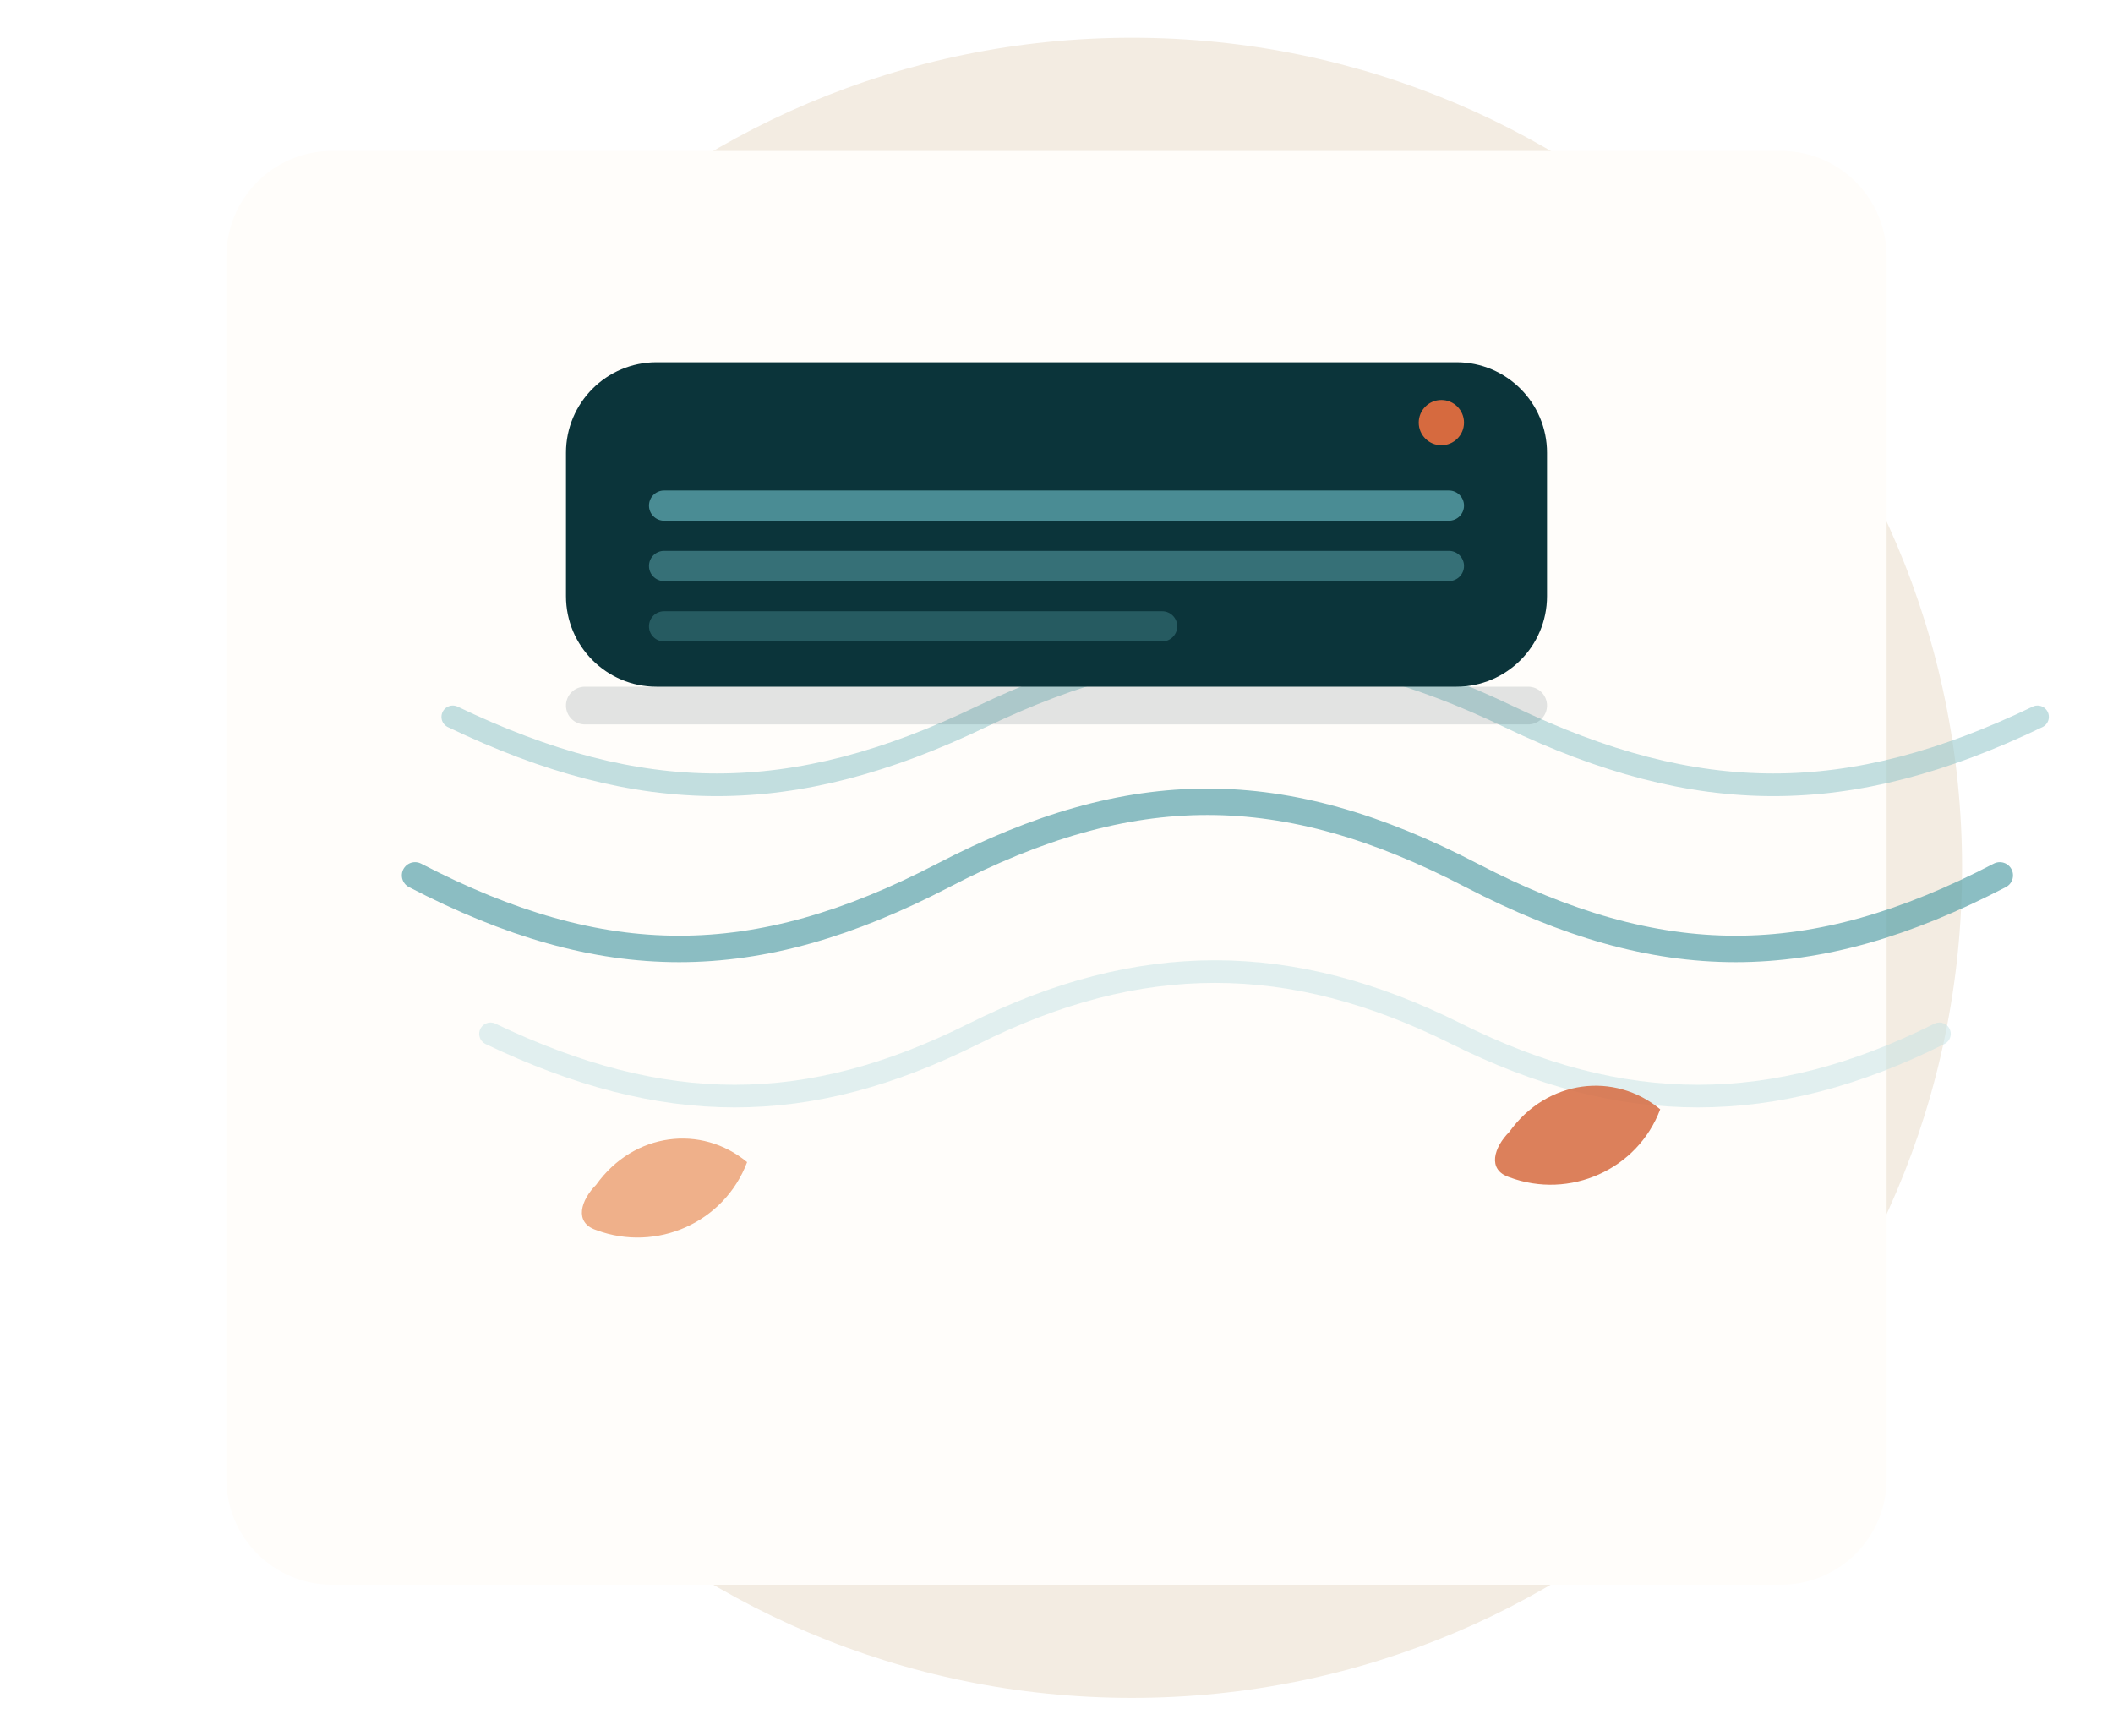
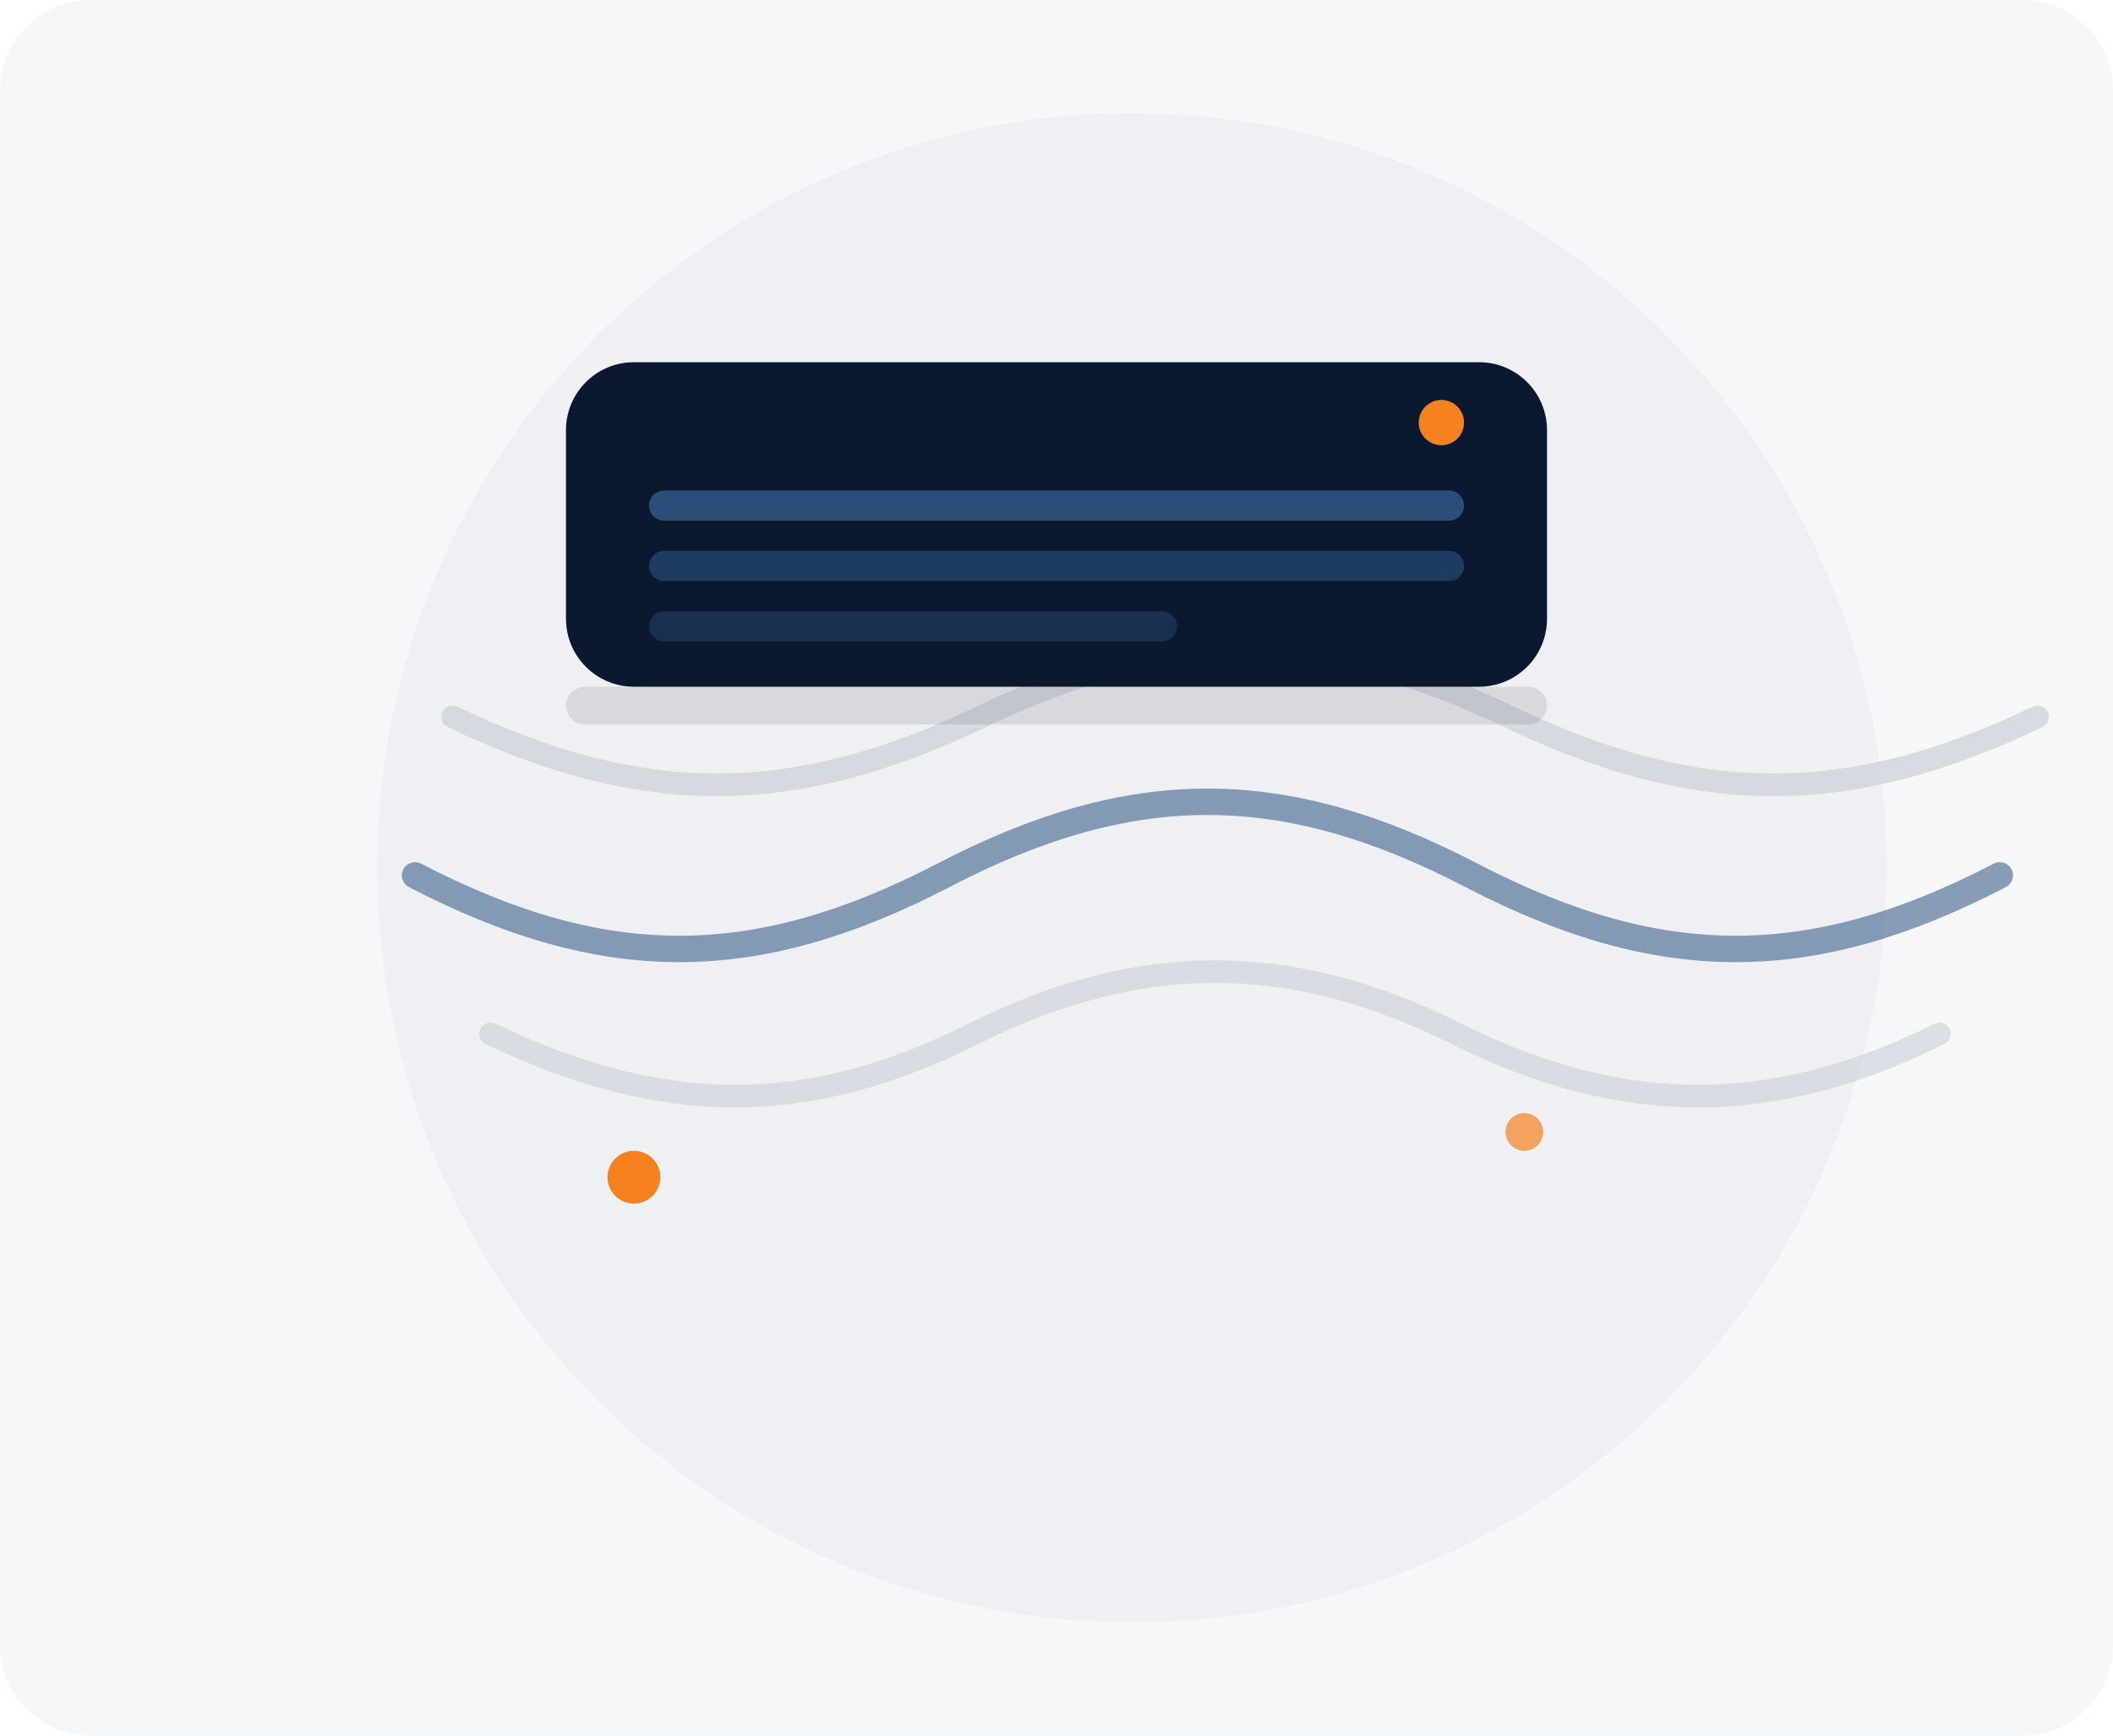
<svg xmlns="http://www.w3.org/2000/svg" viewBox="0 0 560 460" fill="none" role="img" aria-label="Nástenná klimatizačná jednotka Montex s jemným prúdením chladného vzduchu">
-   <circle cx="300" cy="230" r="220" fill="#F3ECE2" />
-   <rect x="60" y="40" width="440" height="380" rx="28" fill="#FFFDFA" />
-   <path d="M120 190c50 24 90 24 140 0s90-24 140 0 90 24 140 0" stroke="#8FC4C9" stroke-width="6" stroke-linecap="round" opacity="0.55" />
-   <path d="M110 232c50 26 90 26 140 0s90-26 140 0 90 26 140 0" stroke="#5AA3AA" stroke-width="7" stroke-linecap="round" opacity="0.7" />
-   <path d="M130 274c46 22 84 22 128 0s84-22 128 0 84 22 128 0" stroke="#C3E2E4" stroke-width="6" stroke-linecap="round" opacity="0.5" />
-   <path d="M158 314c10-14 28-16 40-6 -6 16-24 24-40 18-6-2-4-8 0-12z" fill="#EFB08A" />
-   <path d="M400 300c10-14 28-16 40-6 -6 16-24 24-40 18-6-2-4-8 0-12z" fill="#D66A3F" opacity="0.85" />
-   <rect x="150" y="96" width="260" height="86" rx="24" fill="#0B343A" />
-   <rect x="150" y="96" width="260" height="86" rx="24" fill="#12454C" opacity="0.0" />
-   <rect x="172" y="130" width="216" height="8" rx="4" fill="#5AA3AA" opacity="0.8" />
-   <rect x="172" y="146" width="216" height="8" rx="4" fill="#5AA3AA" opacity="0.55" />
-   <rect x="172" y="162" width="140" height="8" rx="4" fill="#5AA3AA" opacity="0.35" />
-   <circle cx="382" cy="112" r="6" fill="#D66A3F" />
-   <rect x="150" y="182" width="260" height="10" rx="5" fill="#06262A" opacity="0.12" />
+   <rect x="0" y="0" width="560" height="460" rx="24" fill="#F6F7F9" />
+   <circle cx="300" cy="230" r="200" fill="#EEF0F3" />
+   <path d="M120 190c50 24 90 24 140 0s90-24 140 0 90 24 140 0" stroke="#CBD0D8" stroke-width="6" stroke-linecap="round" opacity="0.7" />
+   <path d="M110 232c50 26 90 26 140 0s90-26 140 0 90 26 140 0" stroke="#2C5480" stroke-width="7" stroke-linecap="round" opacity="0.55" />
+   <path d="M130 274c46 22 84 22 128 0s84-22 128 0 84 22 128 0" stroke="#CBD0D8" stroke-width="6" stroke-linecap="round" opacity="0.6" />
+   <circle cx="168" cy="312" r="7" fill="#F5821F" />
+   <circle cx="404" cy="300" r="5" fill="#F5821F" opacity="0.7" />
+   <rect x="150" y="96" width="260" height="86" rx="18" fill="#0A1830" />
+   <rect x="172" y="130" width="216" height="8" rx="4" fill="#2C5480" opacity="0.9" />
+   <rect x="172" y="146" width="216" height="8" rx="4" fill="#2C5480" opacity="0.6" />
+   <rect x="172" y="162" width="140" height="8" rx="4" fill="#2C5480" opacity="0.4" />
+   <circle cx="382" cy="112" r="6" fill="#F5821F" />
+   <rect x="150" y="182" width="260" height="10" rx="5" fill="#060E1C" opacity="0.1" />
</svg>
